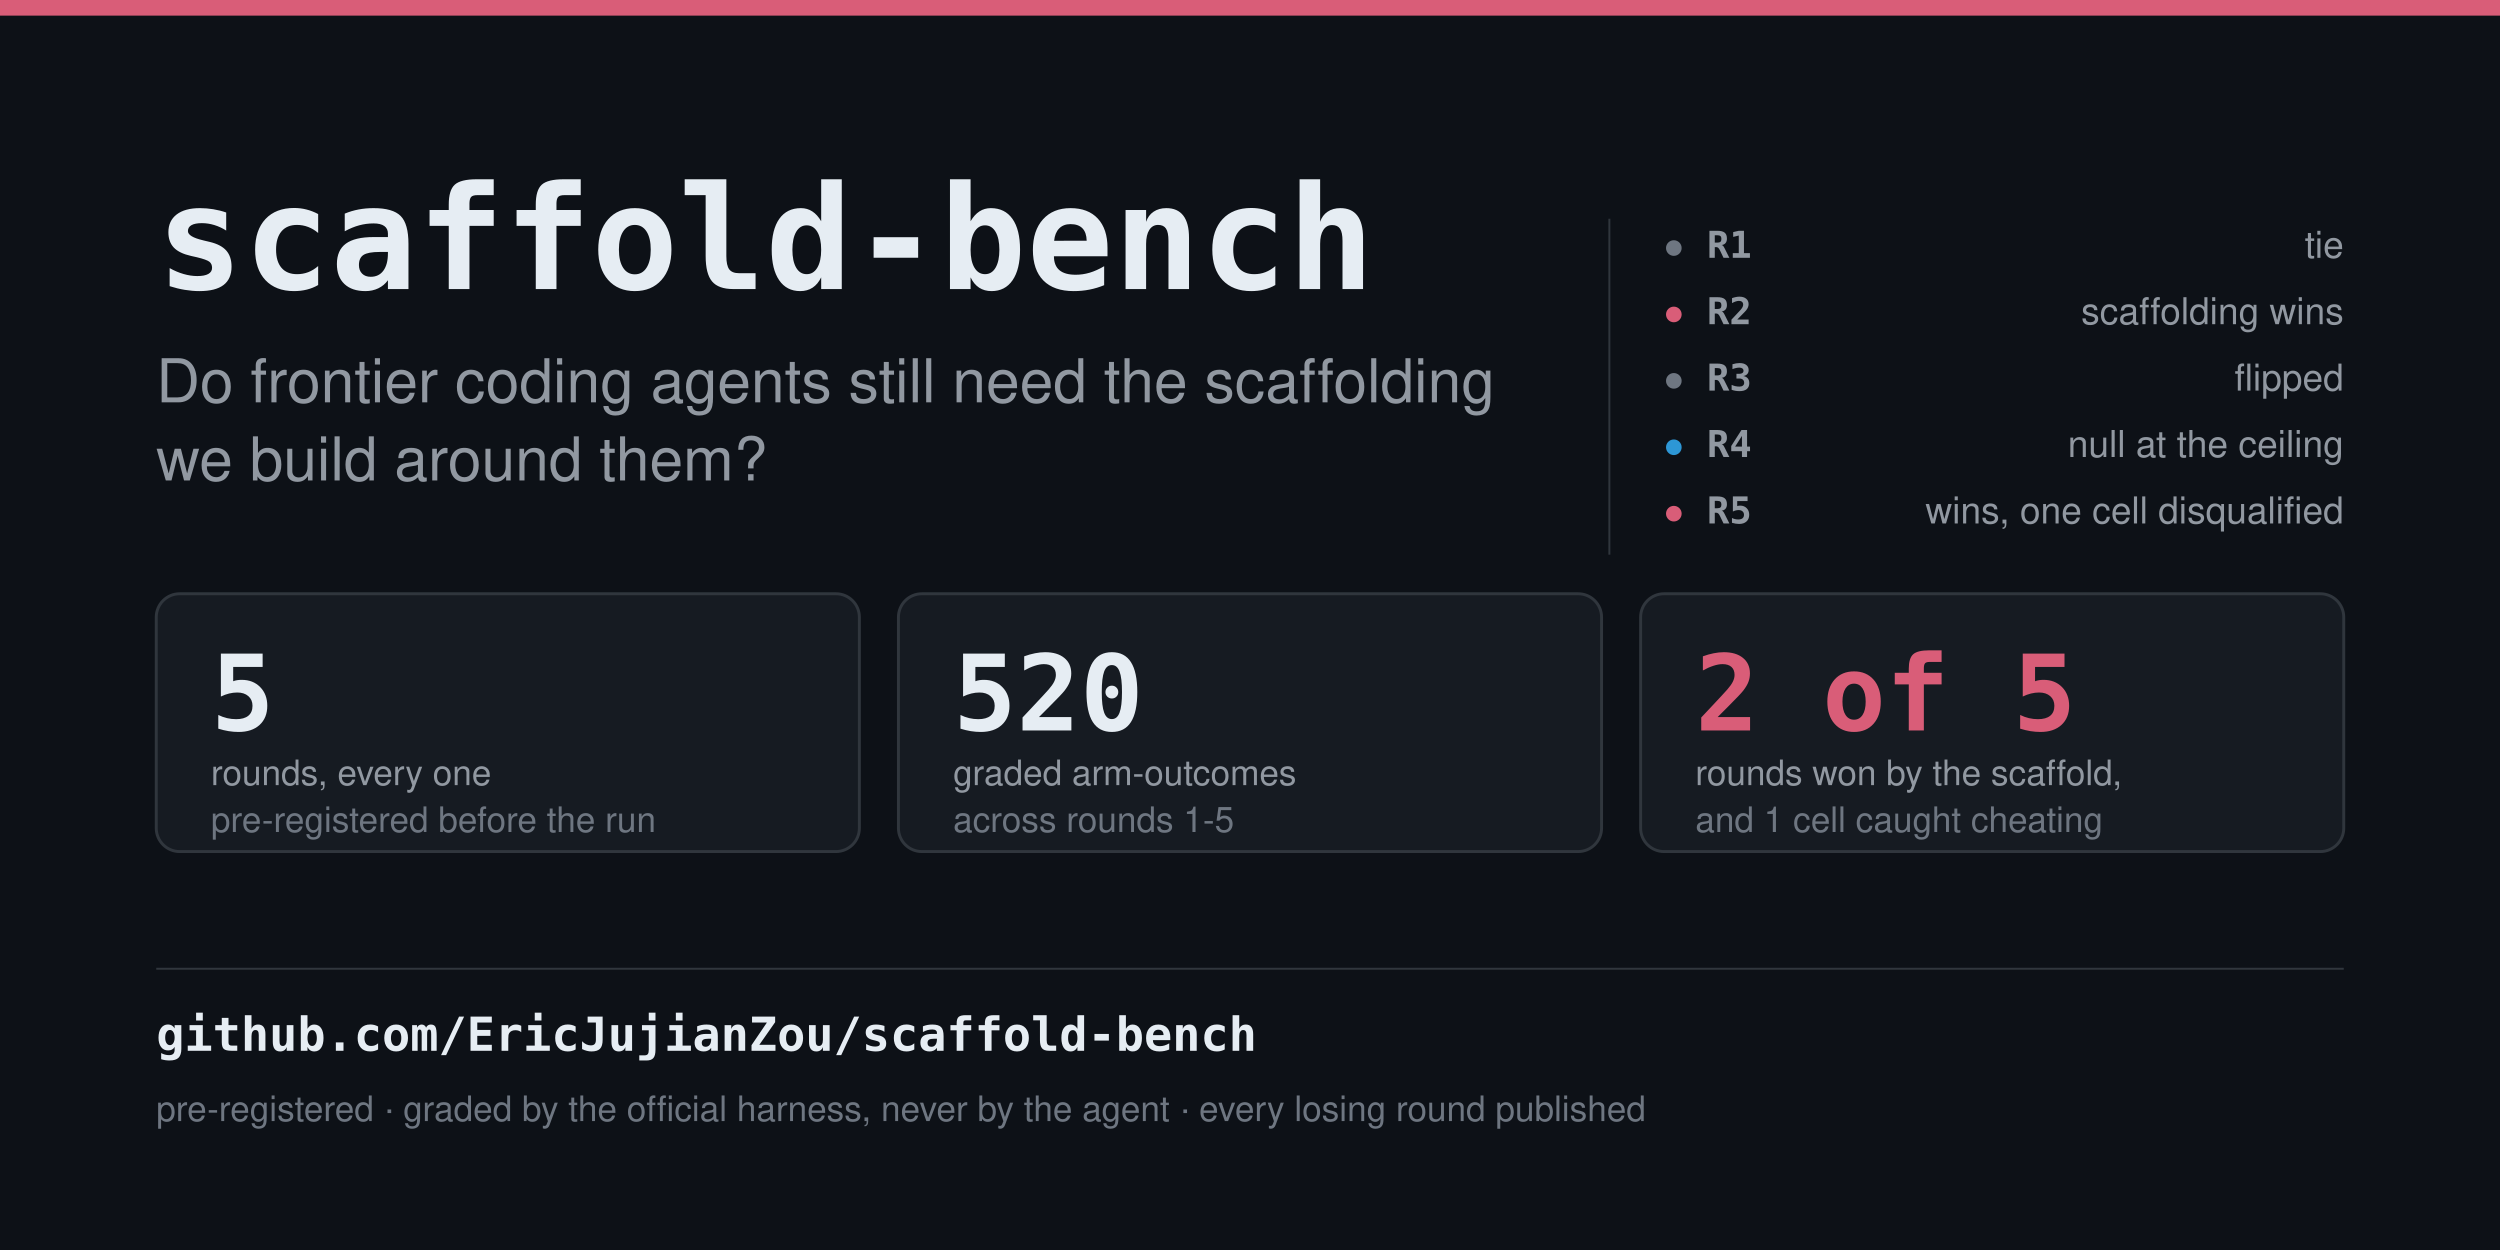
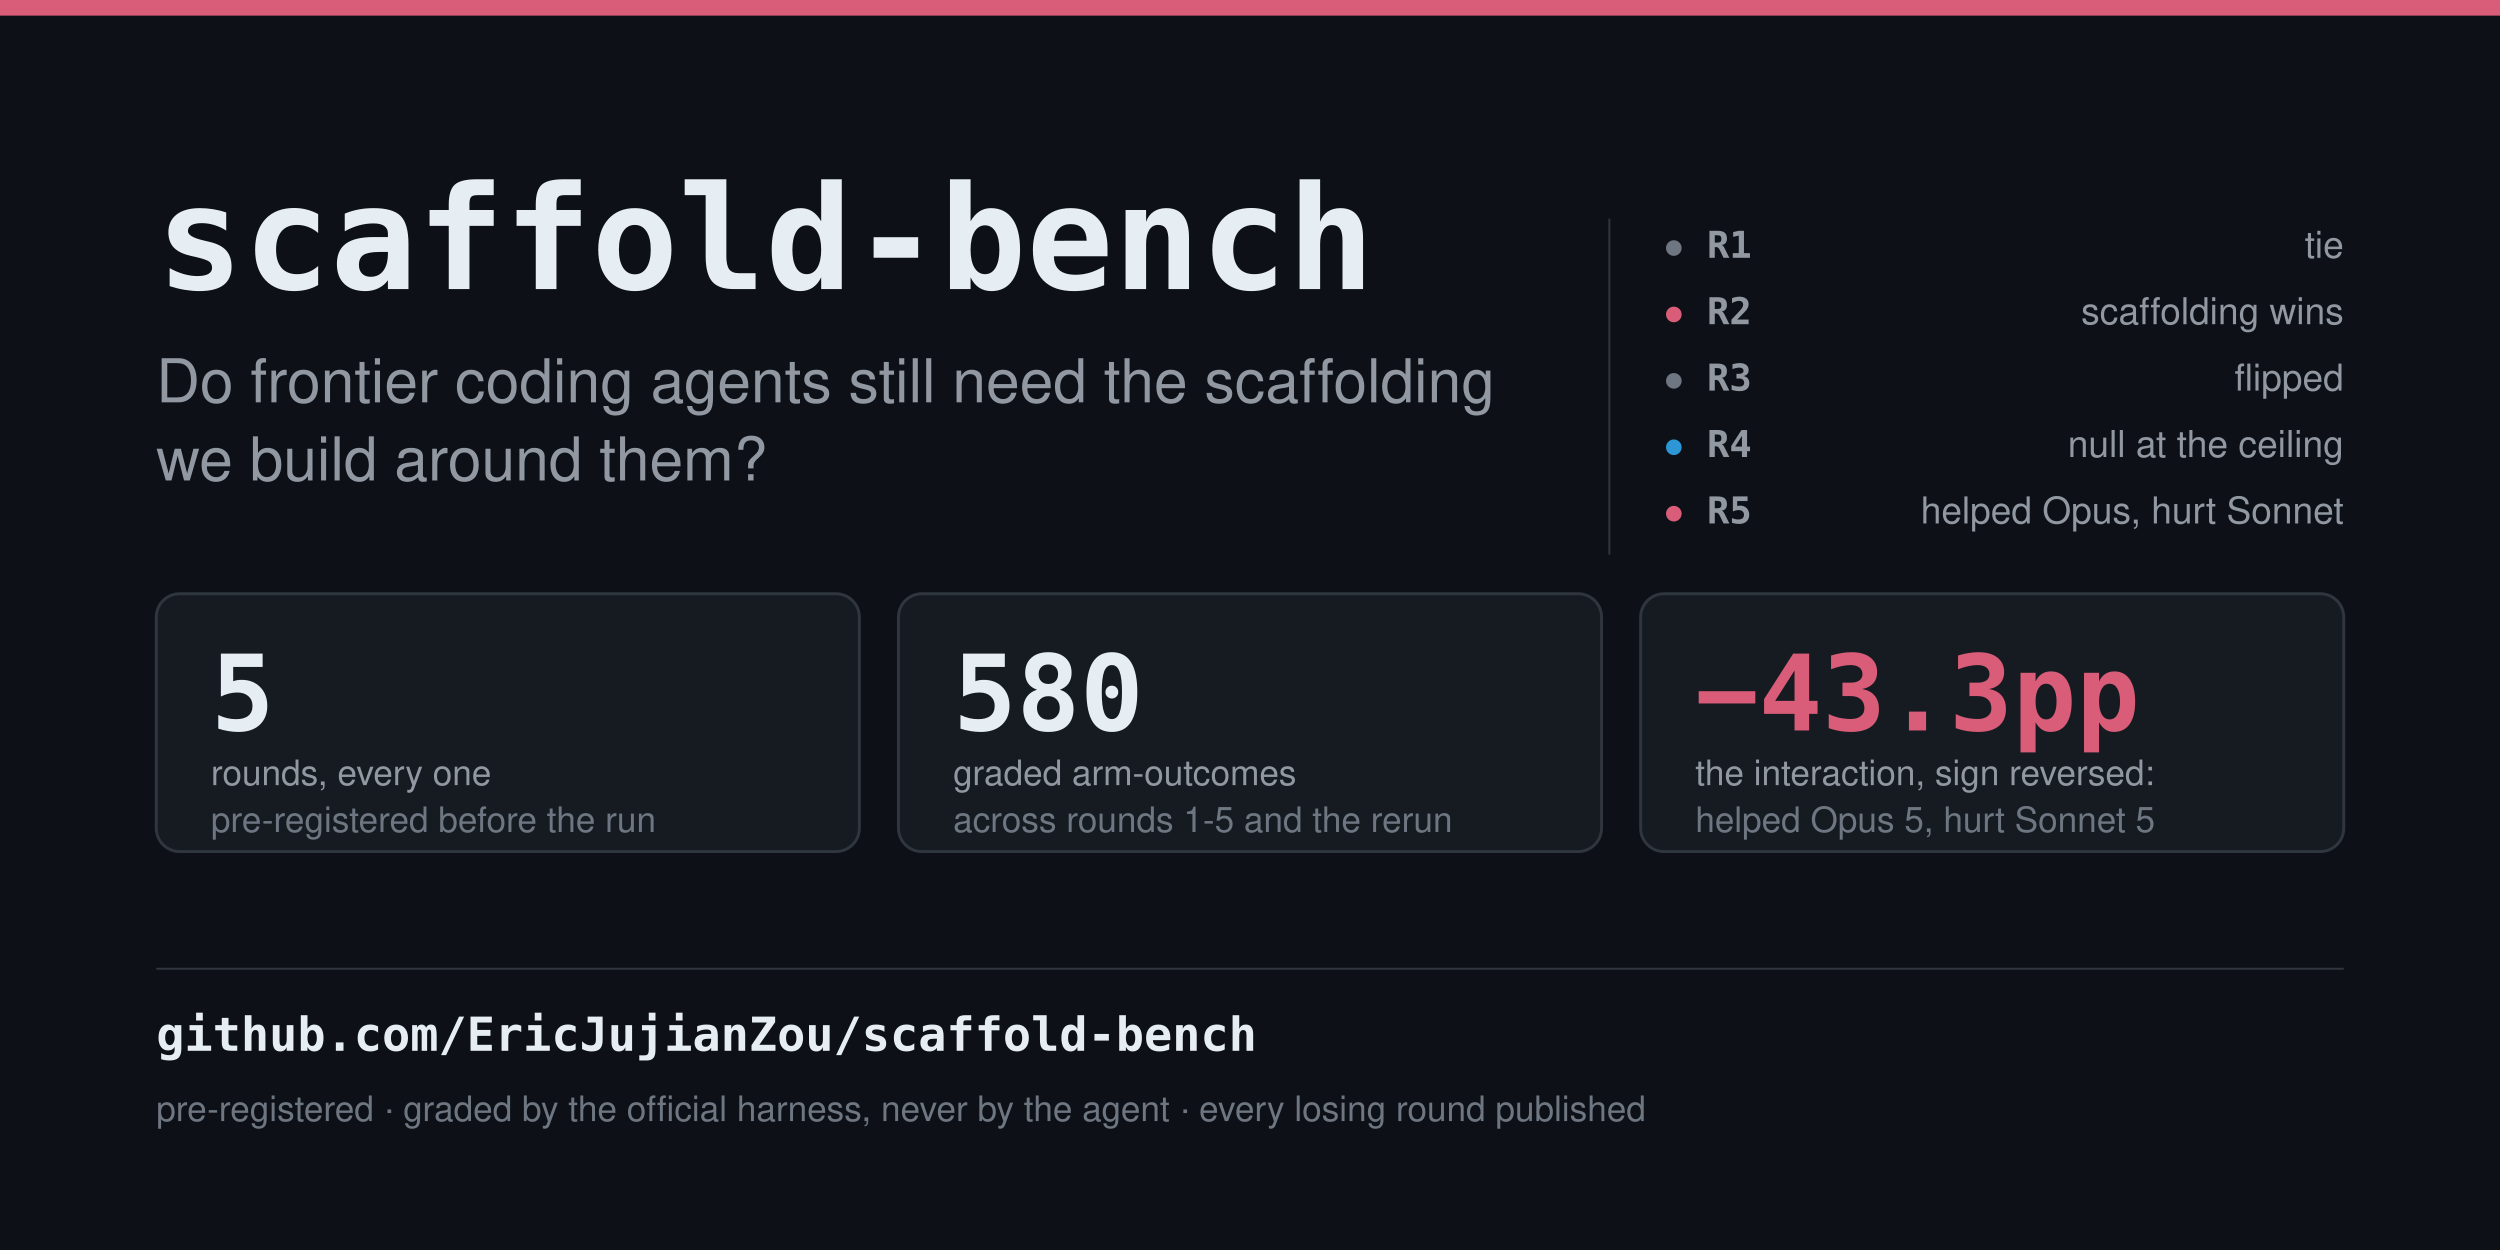
<svg xmlns="http://www.w3.org/2000/svg" width="1280" height="640" viewBox="0 0 1280 640" role="img">
  <rect width="1280" height="640" fill="#0d1117" />
  <rect x="0" y="0" width="1280" height="8" fill="#d95d78" />
  <text x="80" y="148" fill="#e6edf3" font-family="ui-monospace,SFMono-Regular,Menlo,Consolas,monospace" font-size="74" font-weight="700" text-anchor="start">scaffold-bench</text>
  <text x="80" y="206" fill="#9198a1" font-family="-apple-system,BlinkMacSystemFont,Segoe UI,Helvetica,Arial,sans-serif" font-size="31" font-weight="400" text-anchor="start">Do frontier coding agents still need the scaffolding</text>
  <text x="80" y="246" fill="#9198a1" font-family="-apple-system,BlinkMacSystemFont,Segoe UI,Helvetica,Arial,sans-serif" font-size="31" font-weight="400" text-anchor="start">we build around them?</text>
  <line x1="824" y1="112" x2="824" y2="284" stroke="#30363d" />
  <circle cx="857" cy="127" r="4" fill="#6e7681" />
  <text x="874" y="132" fill="#9198a1" font-family="ui-monospace,SFMono-Regular,Menlo,Consolas,monospace" font-size="19" font-weight="600" text-anchor="start">R1</text>
  <text x="1200" y="132" fill="#9198a1" font-family="-apple-system,BlinkMacSystemFont,Segoe UI,Helvetica,Arial,sans-serif" font-size="19" font-weight="400" text-anchor="end">tie</text>
  <circle cx="857" cy="161" r="4" fill="#d95d78" />
  <text x="874" y="166" fill="#9198a1" font-family="ui-monospace,SFMono-Regular,Menlo,Consolas,monospace" font-size="19" font-weight="600" text-anchor="start">R2</text>
  <text x="1200" y="166" fill="#9198a1" font-family="-apple-system,BlinkMacSystemFont,Segoe UI,Helvetica,Arial,sans-serif" font-size="19" font-weight="400" text-anchor="end">scaffolding wins</text>
  <circle cx="857" cy="195" r="4" fill="#6e7681" />
  <text x="874" y="200" fill="#9198a1" font-family="ui-monospace,SFMono-Regular,Menlo,Consolas,monospace" font-size="19" font-weight="600" text-anchor="start">R3</text>
  <text x="1200" y="200" fill="#9198a1" font-family="-apple-system,BlinkMacSystemFont,Segoe UI,Helvetica,Arial,sans-serif" font-size="19" font-weight="400" text-anchor="end">flipped</text>
  <circle cx="857" cy="229" r="4" fill="#2d97d6" />
  <text x="874" y="234" fill="#9198a1" font-family="ui-monospace,SFMono-Regular,Menlo,Consolas,monospace" font-size="19" font-weight="600" text-anchor="start">R4</text>
  <text x="1200" y="234" fill="#9198a1" font-family="-apple-system,BlinkMacSystemFont,Segoe UI,Helvetica,Arial,sans-serif" font-size="19" font-weight="400" text-anchor="end">null at the ceiling</text>
  <circle cx="857" cy="263" r="4" fill="#d95d78" />
  <text x="874" y="268" fill="#9198a1" font-family="ui-monospace,SFMono-Regular,Menlo,Consolas,monospace" font-size="19" font-weight="600" text-anchor="start">R5</text>
-   <text x="1200" y="268" fill="#9198a1" font-family="-apple-system,BlinkMacSystemFont,Segoe UI,Helvetica,Arial,sans-serif" font-size="19" font-weight="400" text-anchor="end">wins, one cell disqualified</text>
+   <text x="1200" y="268" fill="#9198a1" font-family="-apple-system,BlinkMacSystemFont,Segoe UI,Helvetica,Arial,sans-serif" font-size="19" font-weight="400" text-anchor="end">helped Opus, hurt Sonnet</text>
  <rect x="80.0" y="304" width="360.0" height="132" rx="12" fill="#161b22" stroke="#30363d" stroke-width="1.5" />
  <text x="108.0" y="374" fill="#e6edf3" font-family="ui-monospace,SFMono-Regular,Menlo,Consolas,monospace" font-size="54" font-weight="700" text-anchor="start">5</text>
  <text x="108.0" y="402" fill="#9198a1" font-family="-apple-system,BlinkMacSystemFont,Segoe UI,Helvetica,Arial,sans-serif" font-size="18" font-weight="400" text-anchor="start">rounds, every one</text>
  <text x="108.0" y="426" fill="#6e7681" font-family="-apple-system,BlinkMacSystemFont,Segoe UI,Helvetica,Arial,sans-serif" font-size="18" font-weight="400" text-anchor="start">pre-registered before the run</text>
  <rect x="460.0" y="304" width="360.0" height="132" rx="12" fill="#161b22" stroke="#30363d" stroke-width="1.5" />
-   <text x="488.0" y="374" fill="#e6edf3" font-family="ui-monospace,SFMono-Regular,Menlo,Consolas,monospace" font-size="54" font-weight="700" text-anchor="start">520</text>
+   <text x="488.0" y="374" fill="#e6edf3" font-family="ui-monospace,SFMono-Regular,Menlo,Consolas,monospace" font-size="54" font-weight="700" text-anchor="start">580</text>
  <text x="488.0" y="402" fill="#9198a1" font-family="-apple-system,BlinkMacSystemFont,Segoe UI,Helvetica,Arial,sans-serif" font-size="18" font-weight="400" text-anchor="start">graded arm-outcomes</text>
-   <text x="488.0" y="426" fill="#6e7681" font-family="-apple-system,BlinkMacSystemFont,Segoe UI,Helvetica,Arial,sans-serif" font-size="18" font-weight="400" text-anchor="start">across rounds 1-5</text>
+   <text x="488.0" y="426" fill="#6e7681" font-family="-apple-system,BlinkMacSystemFont,Segoe UI,Helvetica,Arial,sans-serif" font-size="18" font-weight="400" text-anchor="start">across rounds 1-5 and the rerun</text>
  <rect x="840.0" y="304" width="360.0" height="132" rx="12" fill="#161b22" stroke="#30363d" stroke-width="1.5" />
-   <text x="868.0" y="374" fill="#d95d78" font-family="ui-monospace,SFMono-Regular,Menlo,Consolas,monospace" font-size="54" font-weight="700" text-anchor="start">2 of 5</text>
-   <text x="868.0" y="402" fill="#9198a1" font-family="-apple-system,BlinkMacSystemFont,Segoe UI,Helvetica,Arial,sans-serif" font-size="18" font-weight="400" text-anchor="start">rounds won by the scaffold,</text>
-   <text x="868.0" y="426" fill="#6e7681" font-family="-apple-system,BlinkMacSystemFont,Segoe UI,Helvetica,Arial,sans-serif" font-size="18" font-weight="400" text-anchor="start">and 1 cell caught cheating</text>
+   <text x="868.0" y="374" fill="#d95d78" font-family="ui-monospace,SFMono-Regular,Menlo,Consolas,monospace" font-size="54" font-weight="700" text-anchor="start">−43.3pp</text>
+   <text x="868.0" y="402" fill="#9198a1" font-family="-apple-system,BlinkMacSystemFont,Segoe UI,Helvetica,Arial,sans-serif" font-size="18" font-weight="400" text-anchor="start">the interaction, sign reversed:</text>
+   <text x="868.0" y="426" fill="#6e7681" font-family="-apple-system,BlinkMacSystemFont,Segoe UI,Helvetica,Arial,sans-serif" font-size="18" font-weight="400" text-anchor="start">helped Opus 5, hurt Sonnet 5</text>
  <line x1="80" y1="496" x2="1200" y2="496" stroke="#30363d" />
  <text x="80" y="538" fill="#e6edf3" font-family="ui-monospace,SFMono-Regular,Menlo,Consolas,monospace" font-size="24" font-weight="600" text-anchor="start">github.com/EricJujianZou/scaffold-bench</text>
  <text x="80" y="574" fill="#6e7681" font-family="-apple-system,BlinkMacSystemFont,Segoe UI,Helvetica,Arial,sans-serif" font-size="18" font-weight="400" text-anchor="start">pre-registered  ·  graded by the official harness, never by the agent  ·  every losing round published</text>
</svg>
